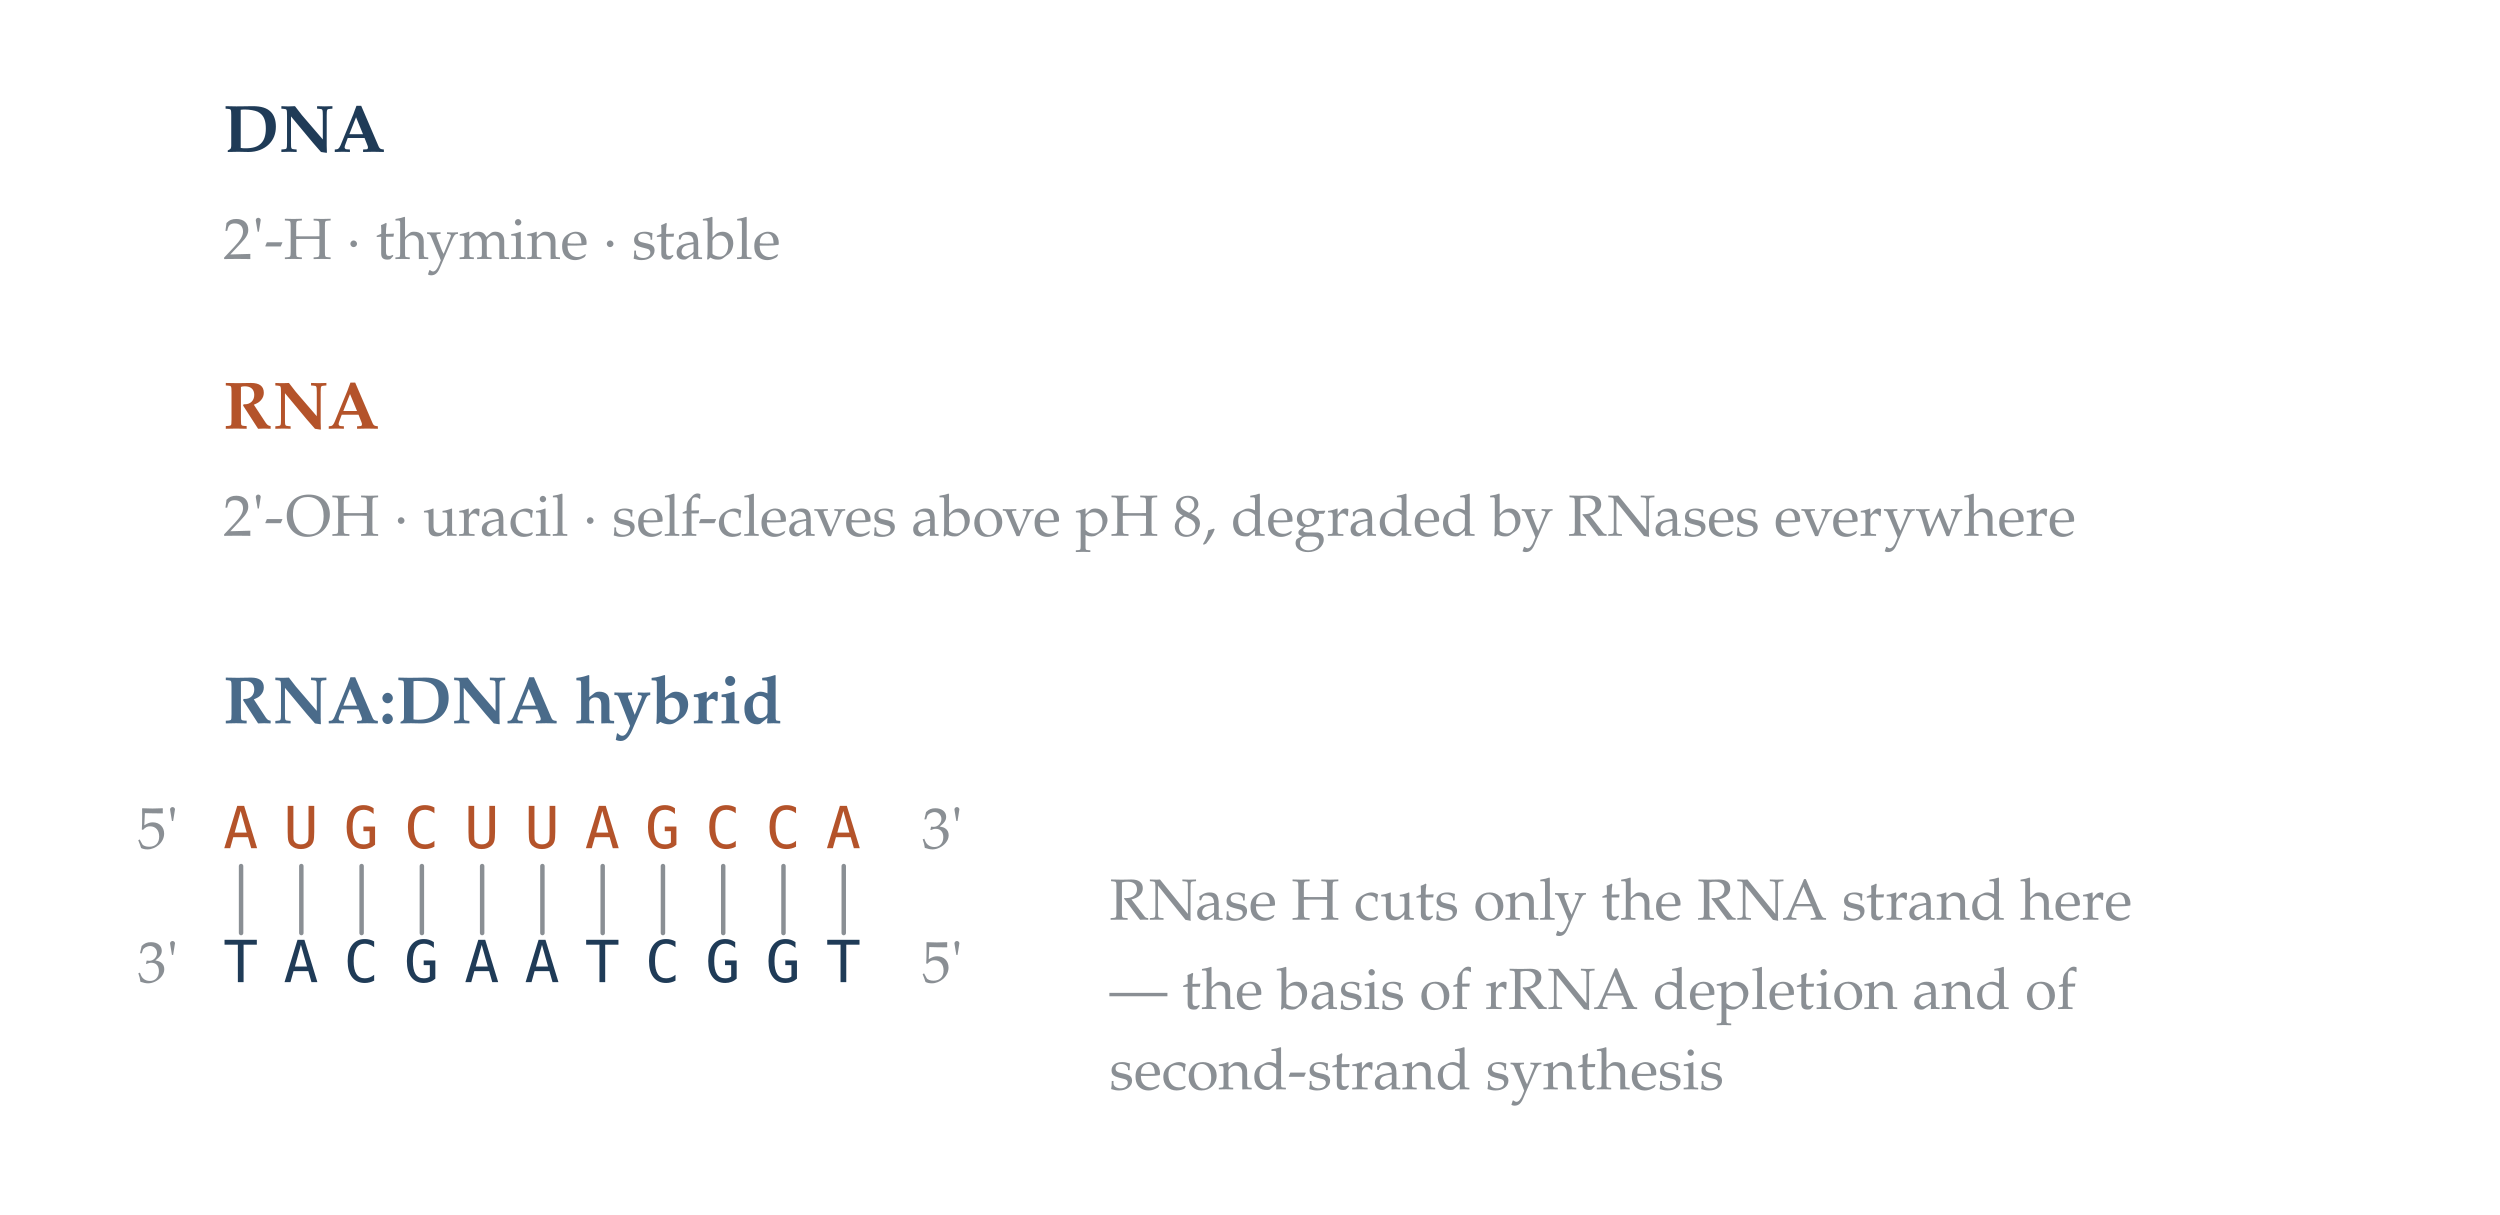
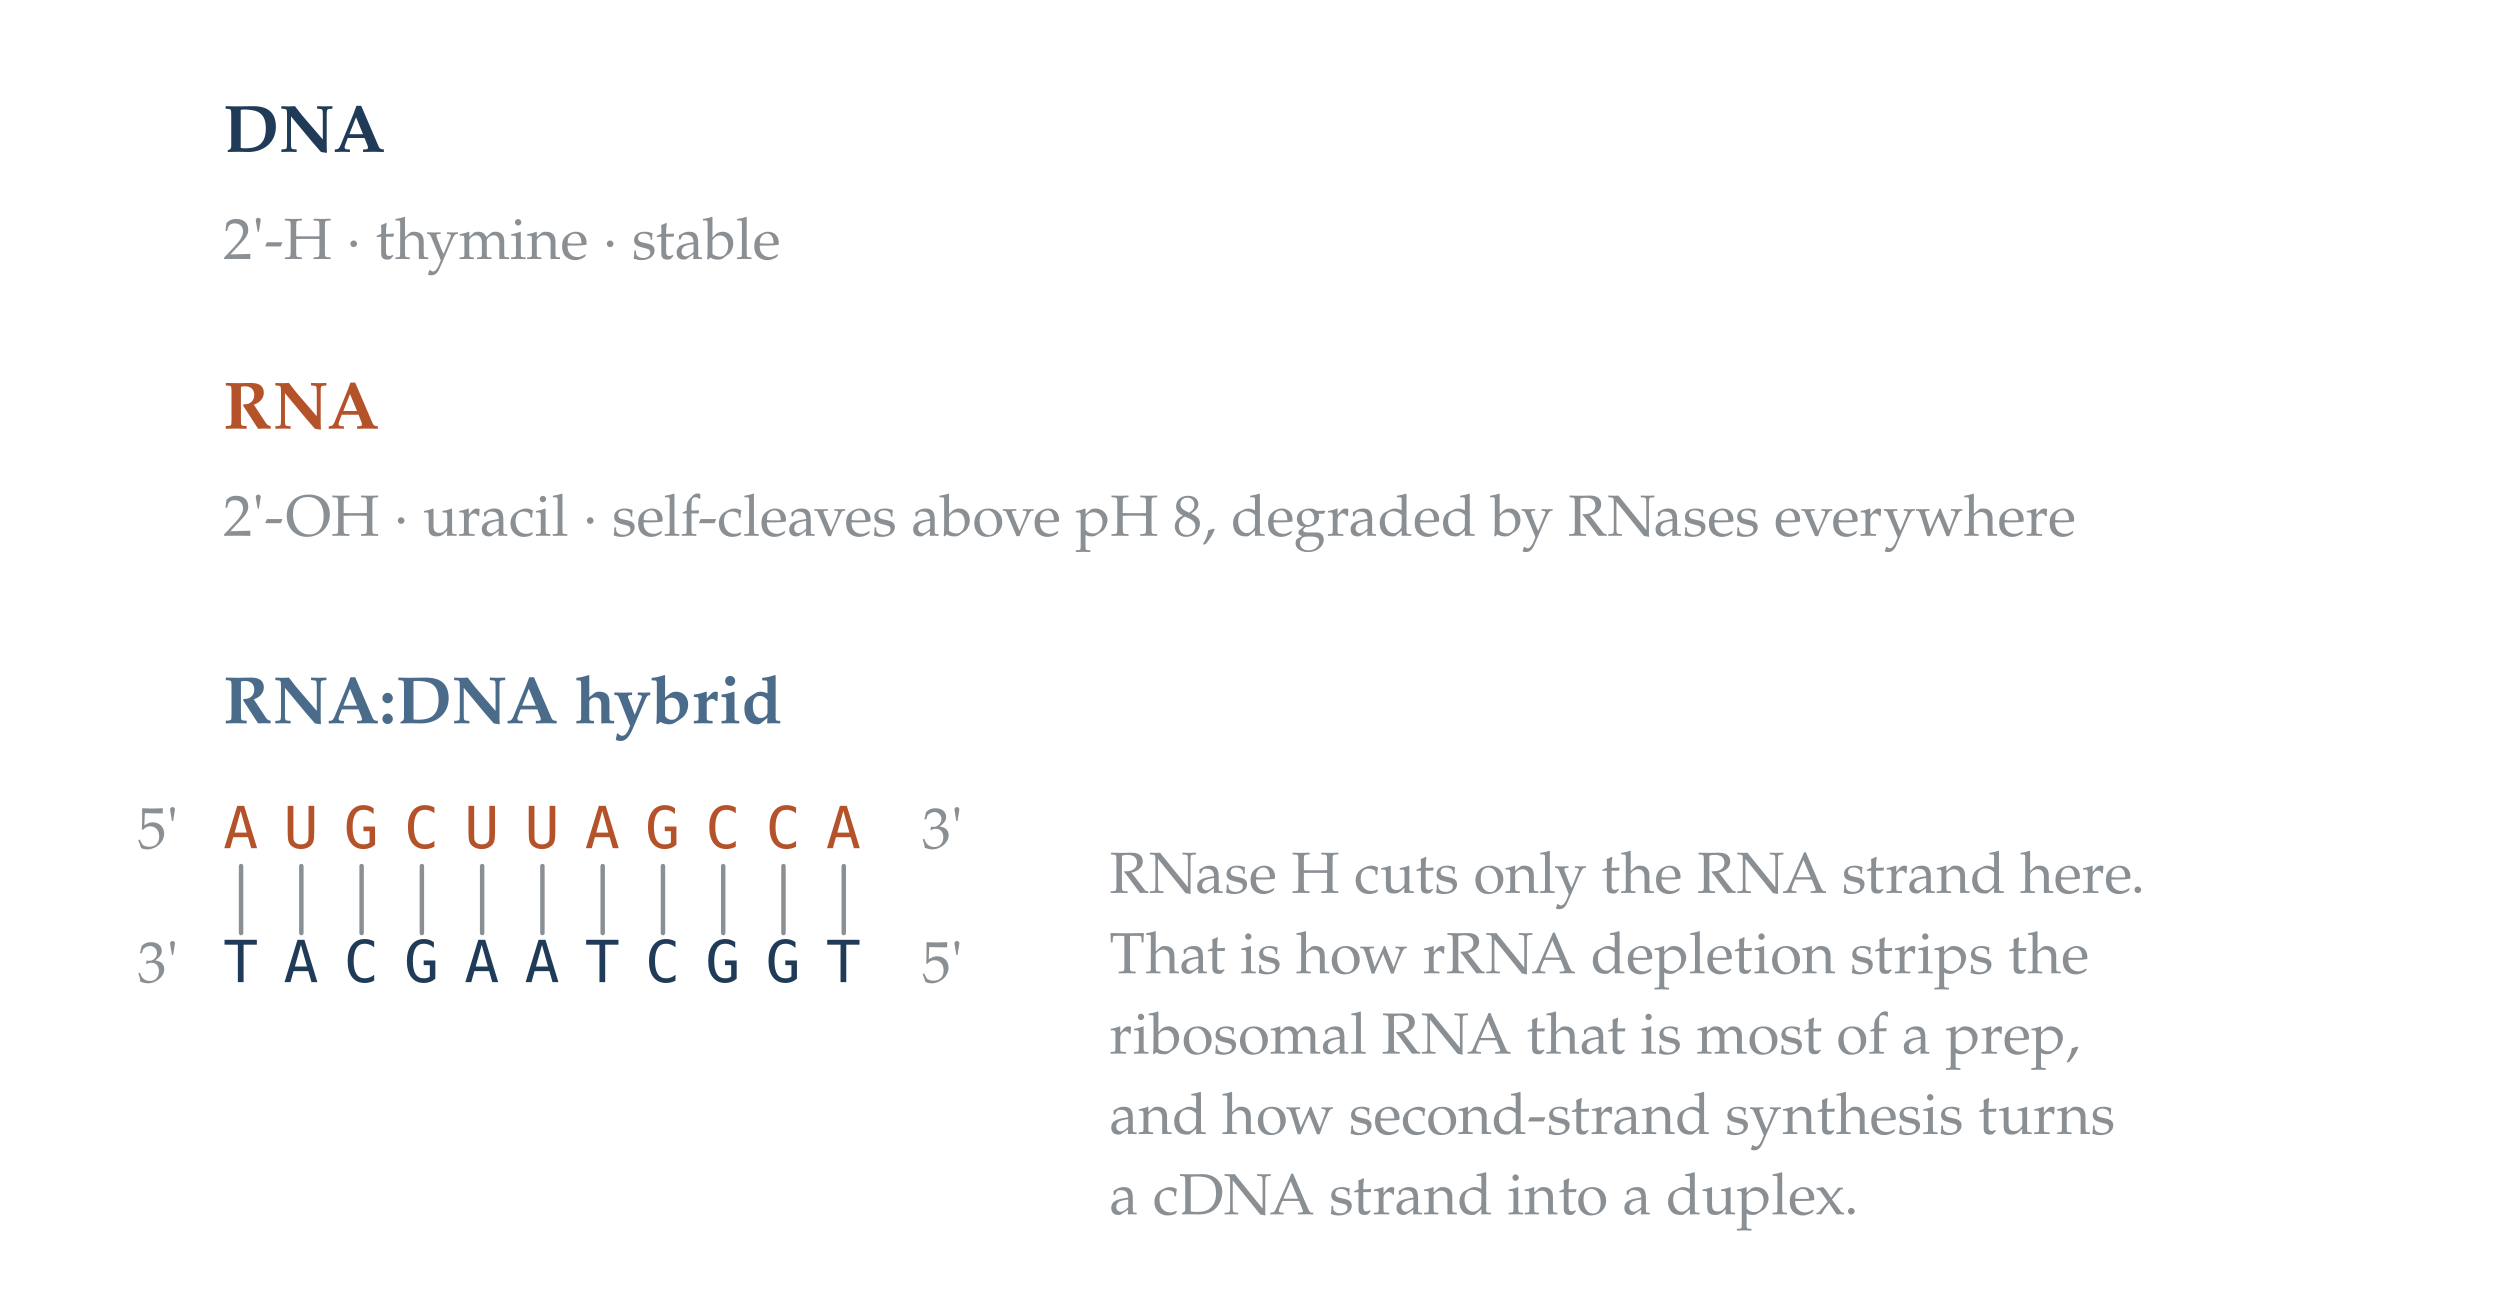
- <svg xmlns="http://www.w3.org/2000/svg" viewBox="0 0 560 272" width="560" height="272" font-family="&quot;Palatino Linotype&quot;, &quot;Book Antiqua&quot;, Palatino, FreeSerif, serif" fill="#23282d">
-   <rect width="560" height="272" fill="none" />
+ <svg xmlns="http://www.w3.org/2000/svg" viewBox="0 0 560 292" width="560" height="292" font-family="&quot;Palatino Linotype&quot;, &quot;Book Antiqua&quot;, Palatino, FreeSerif, serif" fill="#23282d">
+   <rect width="560" height="292" fill="none" />
  <text x="50" y="34" font-size="15" fill="#1f3b57" font-weight="bold">DNA</text>
  <text x="50" y="58" font-size="13" fill="#8a8f94">2'-H · thymine · stable</text>
  <text x="50" y="96" font-size="15" fill="#b4532a" font-weight="bold">RNA</text>
  <text x="50" y="120" font-size="13" fill="#8a8f94">2'-OH · uracil · self-cleaves above pH 8, degraded by RNases everywhere</text>
  <text x="50" y="162" font-size="15" fill="#4a6b8a" font-weight="bold">RNA:DNA hybrid</text>
  <text x="50.0" y="190" font-size="13" fill="#b4532a" font-family="ui-monospace, &quot;DejaVu Sans Mono&quot;, &quot;Courier New&quot;, monospace">A</text>
  <text x="63.5" y="190" font-size="13" fill="#b4532a" font-family="ui-monospace, &quot;DejaVu Sans Mono&quot;, &quot;Courier New&quot;, monospace">U</text>
  <text x="77.0" y="190" font-size="13" fill="#b4532a" font-family="ui-monospace, &quot;DejaVu Sans Mono&quot;, &quot;Courier New&quot;, monospace">G</text>
  <text x="90.5" y="190" font-size="13" fill="#b4532a" font-family="ui-monospace, &quot;DejaVu Sans Mono&quot;, &quot;Courier New&quot;, monospace">C</text>
  <text x="104.0" y="190" font-size="13" fill="#b4532a" font-family="ui-monospace, &quot;DejaVu Sans Mono&quot;, &quot;Courier New&quot;, monospace">U</text>
  <text x="117.5" y="190" font-size="13" fill="#b4532a" font-family="ui-monospace, &quot;DejaVu Sans Mono&quot;, &quot;Courier New&quot;, monospace">U</text>
  <text x="131.0" y="190" font-size="13" fill="#b4532a" font-family="ui-monospace, &quot;DejaVu Sans Mono&quot;, &quot;Courier New&quot;, monospace">A</text>
  <text x="144.5" y="190" font-size="13" fill="#b4532a" font-family="ui-monospace, &quot;DejaVu Sans Mono&quot;, &quot;Courier New&quot;, monospace">G</text>
  <text x="158.0" y="190" font-size="13" fill="#b4532a" font-family="ui-monospace, &quot;DejaVu Sans Mono&quot;, &quot;Courier New&quot;, monospace">C</text>
  <text x="171.5" y="190" font-size="13" fill="#b4532a" font-family="ui-monospace, &quot;DejaVu Sans Mono&quot;, &quot;Courier New&quot;, monospace">C</text>
  <text x="185.0" y="190" font-size="13" fill="#b4532a" font-family="ui-monospace, &quot;DejaVu Sans Mono&quot;, &quot;Courier New&quot;, monospace">A</text>
  <text x="50.0" y="220" font-size="13" fill="#1f3b57" font-family="ui-monospace, &quot;DejaVu Sans Mono&quot;, &quot;Courier New&quot;, monospace">T</text>
  <text x="63.5" y="220" font-size="13" fill="#1f3b57" font-family="ui-monospace, &quot;DejaVu Sans Mono&quot;, &quot;Courier New&quot;, monospace">A</text>
  <text x="77.0" y="220" font-size="13" fill="#1f3b57" font-family="ui-monospace, &quot;DejaVu Sans Mono&quot;, &quot;Courier New&quot;, monospace">C</text>
  <text x="90.5" y="220" font-size="13" fill="#1f3b57" font-family="ui-monospace, &quot;DejaVu Sans Mono&quot;, &quot;Courier New&quot;, monospace">G</text>
  <text x="104.0" y="220" font-size="13" fill="#1f3b57" font-family="ui-monospace, &quot;DejaVu Sans Mono&quot;, &quot;Courier New&quot;, monospace">A</text>
  <text x="117.5" y="220" font-size="13" fill="#1f3b57" font-family="ui-monospace, &quot;DejaVu Sans Mono&quot;, &quot;Courier New&quot;, monospace">A</text>
  <text x="131.0" y="220" font-size="13" fill="#1f3b57" font-family="ui-monospace, &quot;DejaVu Sans Mono&quot;, &quot;Courier New&quot;, monospace">T</text>
  <text x="144.5" y="220" font-size="13" fill="#1f3b57" font-family="ui-monospace, &quot;DejaVu Sans Mono&quot;, &quot;Courier New&quot;, monospace">C</text>
  <text x="158.0" y="220" font-size="13" fill="#1f3b57" font-family="ui-monospace, &quot;DejaVu Sans Mono&quot;, &quot;Courier New&quot;, monospace">G</text>
  <text x="171.5" y="220" font-size="13" fill="#1f3b57" font-family="ui-monospace, &quot;DejaVu Sans Mono&quot;, &quot;Courier New&quot;, monospace">G</text>
  <text x="185.0" y="220" font-size="13" fill="#1f3b57" font-family="ui-monospace, &quot;DejaVu Sans Mono&quot;, &quot;Courier New&quot;, monospace">T</text>
  <line x1="54.0" y1="194" x2="54.0" y2="209" stroke="#8a8f94" stroke-width="1" stroke-linecap="round" />
  <line x1="67.5" y1="194" x2="67.5" y2="209" stroke="#8a8f94" stroke-width="1" stroke-linecap="round" />
  <line x1="81.0" y1="194" x2="81.0" y2="209" stroke="#8a8f94" stroke-width="1" stroke-linecap="round" />
  <line x1="94.5" y1="194" x2="94.5" y2="209" stroke="#8a8f94" stroke-width="1" stroke-linecap="round" />
  <line x1="108.0" y1="194" x2="108.0" y2="209" stroke="#8a8f94" stroke-width="1" stroke-linecap="round" />
  <line x1="121.5" y1="194" x2="121.5" y2="209" stroke="#8a8f94" stroke-width="1" stroke-linecap="round" />
  <line x1="135.0" y1="194" x2="135.0" y2="209" stroke="#8a8f94" stroke-width="1" stroke-linecap="round" />
  <line x1="148.5" y1="194" x2="148.5" y2="209" stroke="#8a8f94" stroke-width="1" stroke-linecap="round" />
  <line x1="162.0" y1="194" x2="162.0" y2="209" stroke="#8a8f94" stroke-width="1" stroke-linecap="round" />
  <line x1="175.5" y1="194" x2="175.5" y2="209" stroke="#8a8f94" stroke-width="1" stroke-linecap="round" />
  <line x1="189.0" y1="194" x2="189.0" y2="209" stroke="#8a8f94" stroke-width="1" stroke-linecap="round" />
  <text x="40" y="190" font-size="13" text-anchor="end" fill="#8a8f94">5'</text>
  <text x="206.5" y="190" font-size="13" fill="#8a8f94">3'</text>
  <text x="40" y="220" font-size="13" text-anchor="end" fill="#8a8f94">3'</text>
  <text x="206.5" y="220" font-size="13" fill="#8a8f94">5'</text>
-   <text x="248.5" y="206" font-size="13" fill="#8a8f94">RNase H cuts only the RNA strand here</text>
-   <text x="248.5" y="226" font-size="13" fill="#8a8f94">— the basis of rRNA depletion and of</text>
-   <text x="248.5" y="244" font-size="13" fill="#8a8f94">second-strand synthesis</text>
+   <text x="248.5" y="200" font-size="13" fill="#8a8f94">RNase H cuts only the RNA strand here.</text>
+   <text x="248.5" y="218" font-size="13" fill="#8a8f94">That is how rRNA depletion strips the</text>
+   <text x="248.5" y="236" font-size="13" fill="#8a8f94">ribosomal RNA that is most of a prep,</text>
+   <text x="248.5" y="254" font-size="13" fill="#8a8f94">and how second-strand synthesis turns</text>
+   <text x="248.5" y="272" font-size="13" fill="#8a8f94">a cDNA strand into a duplex.</text>
</svg>
